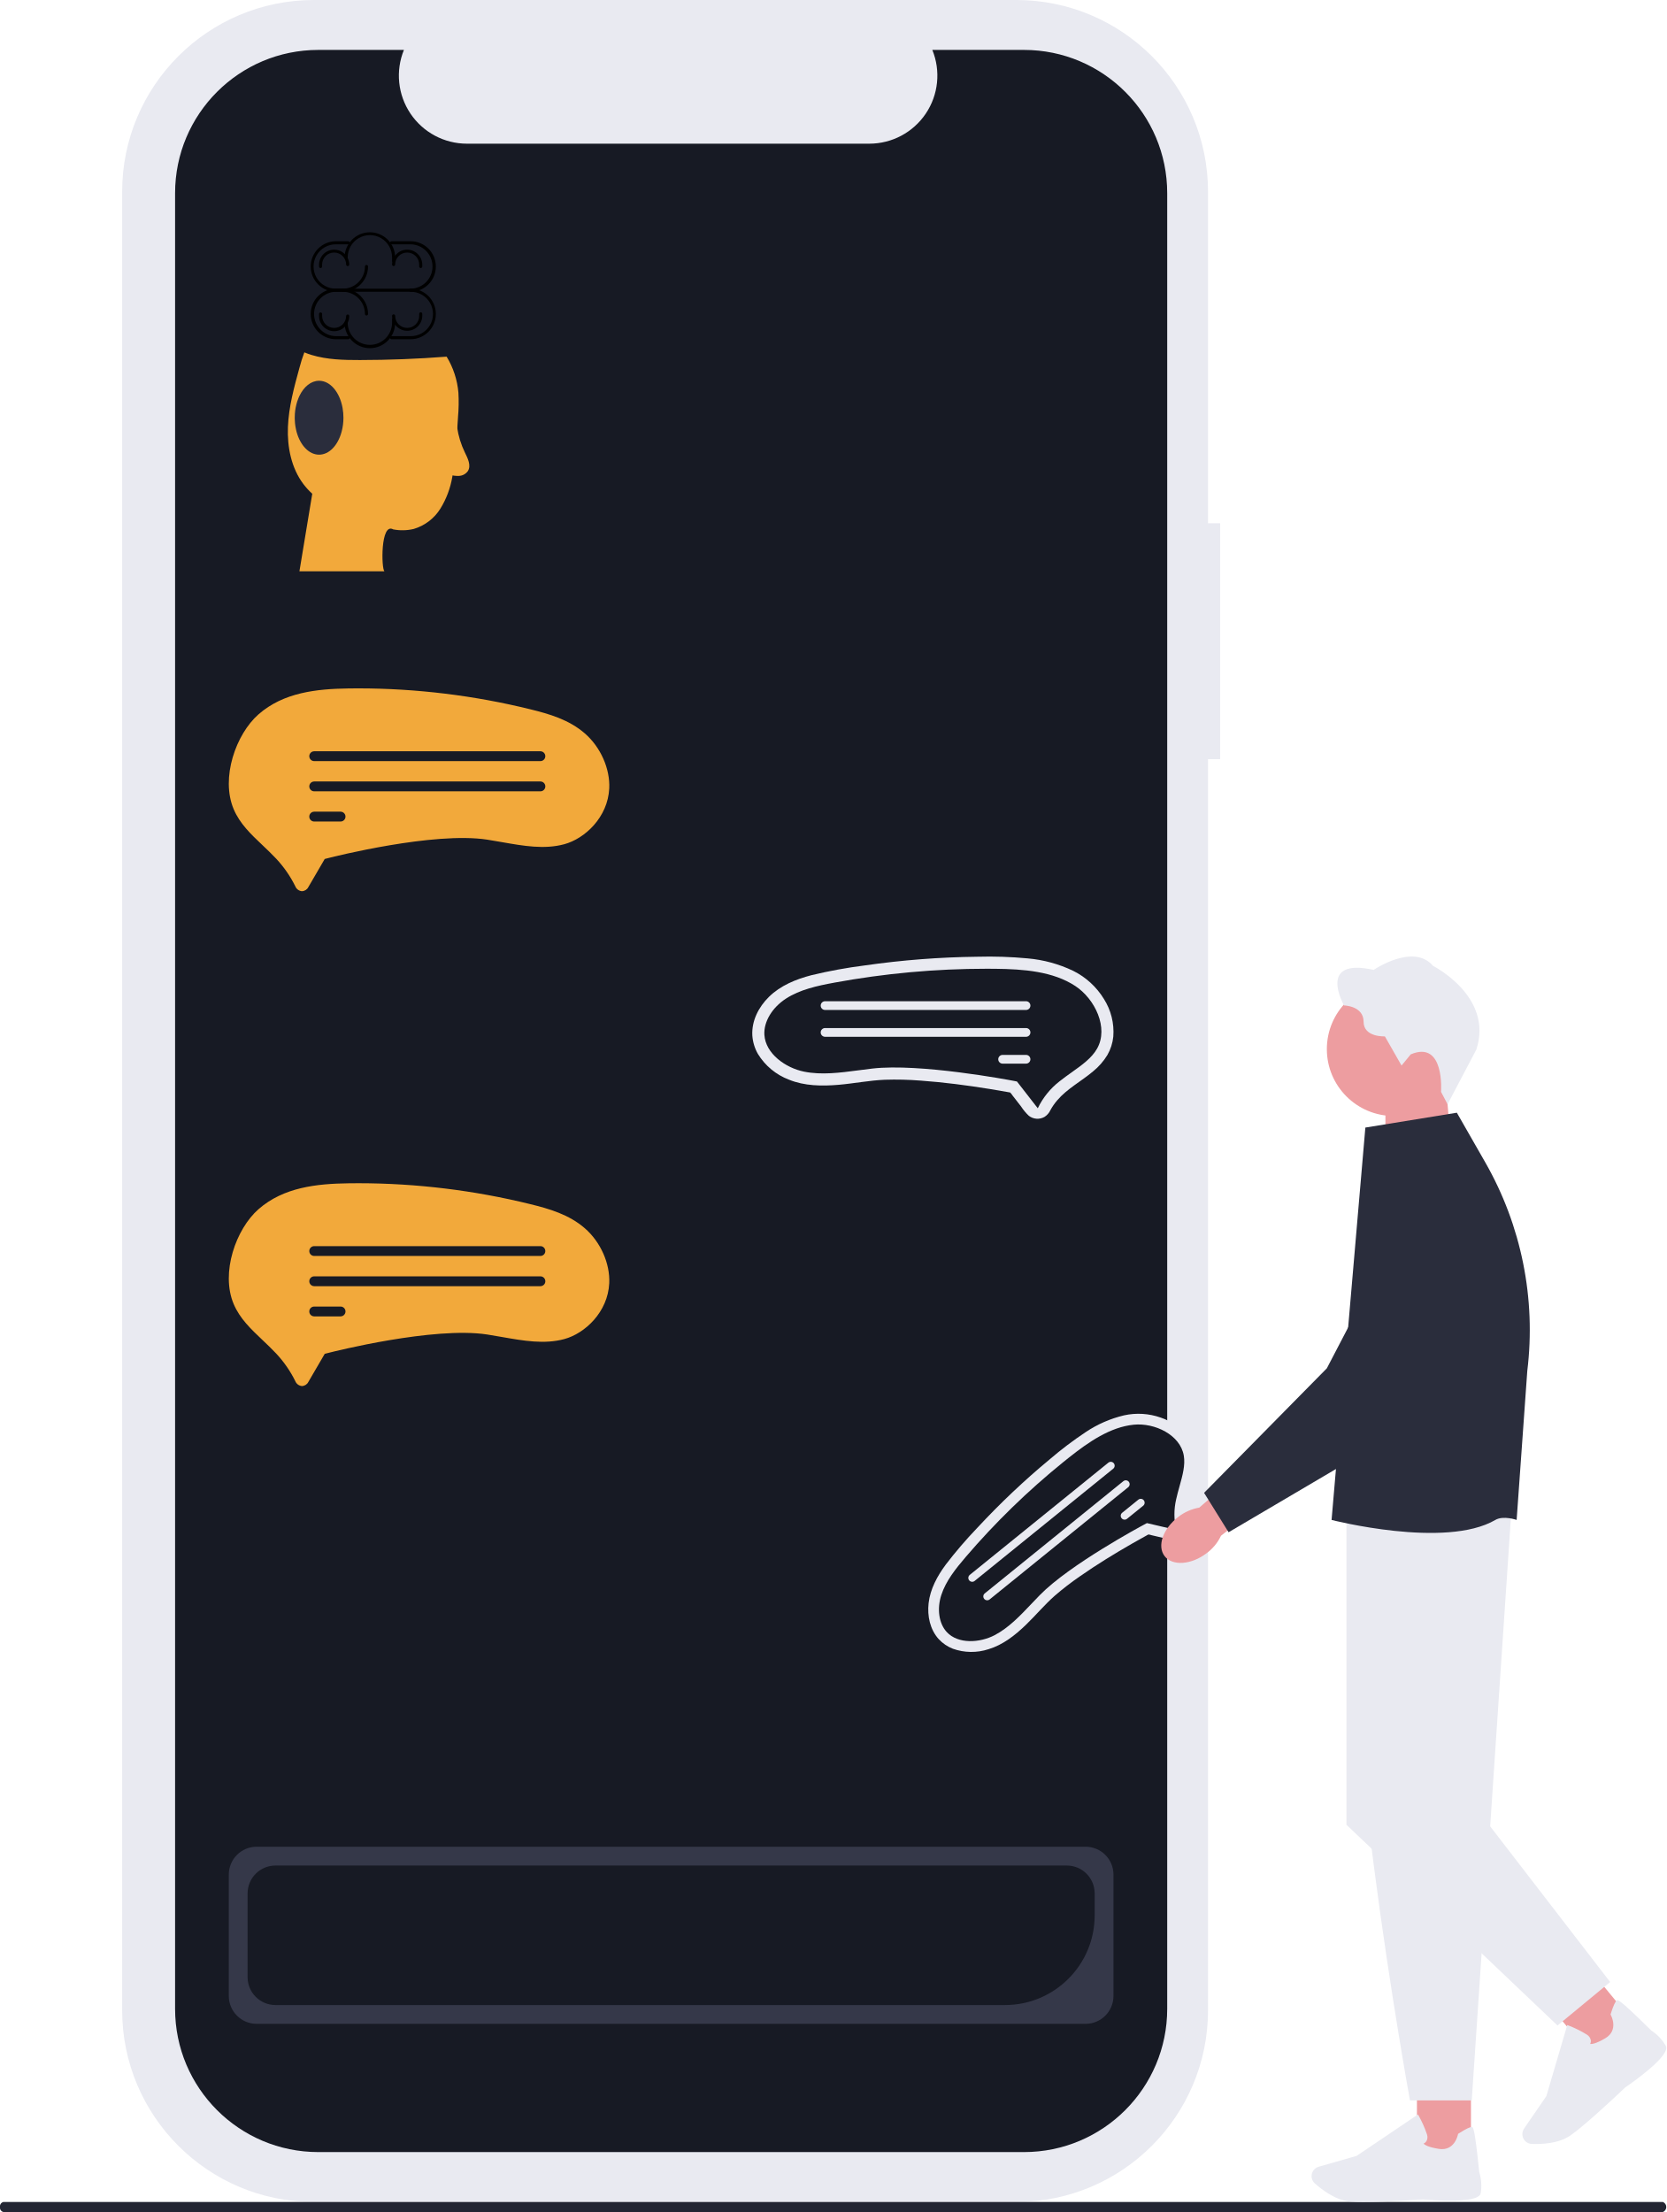
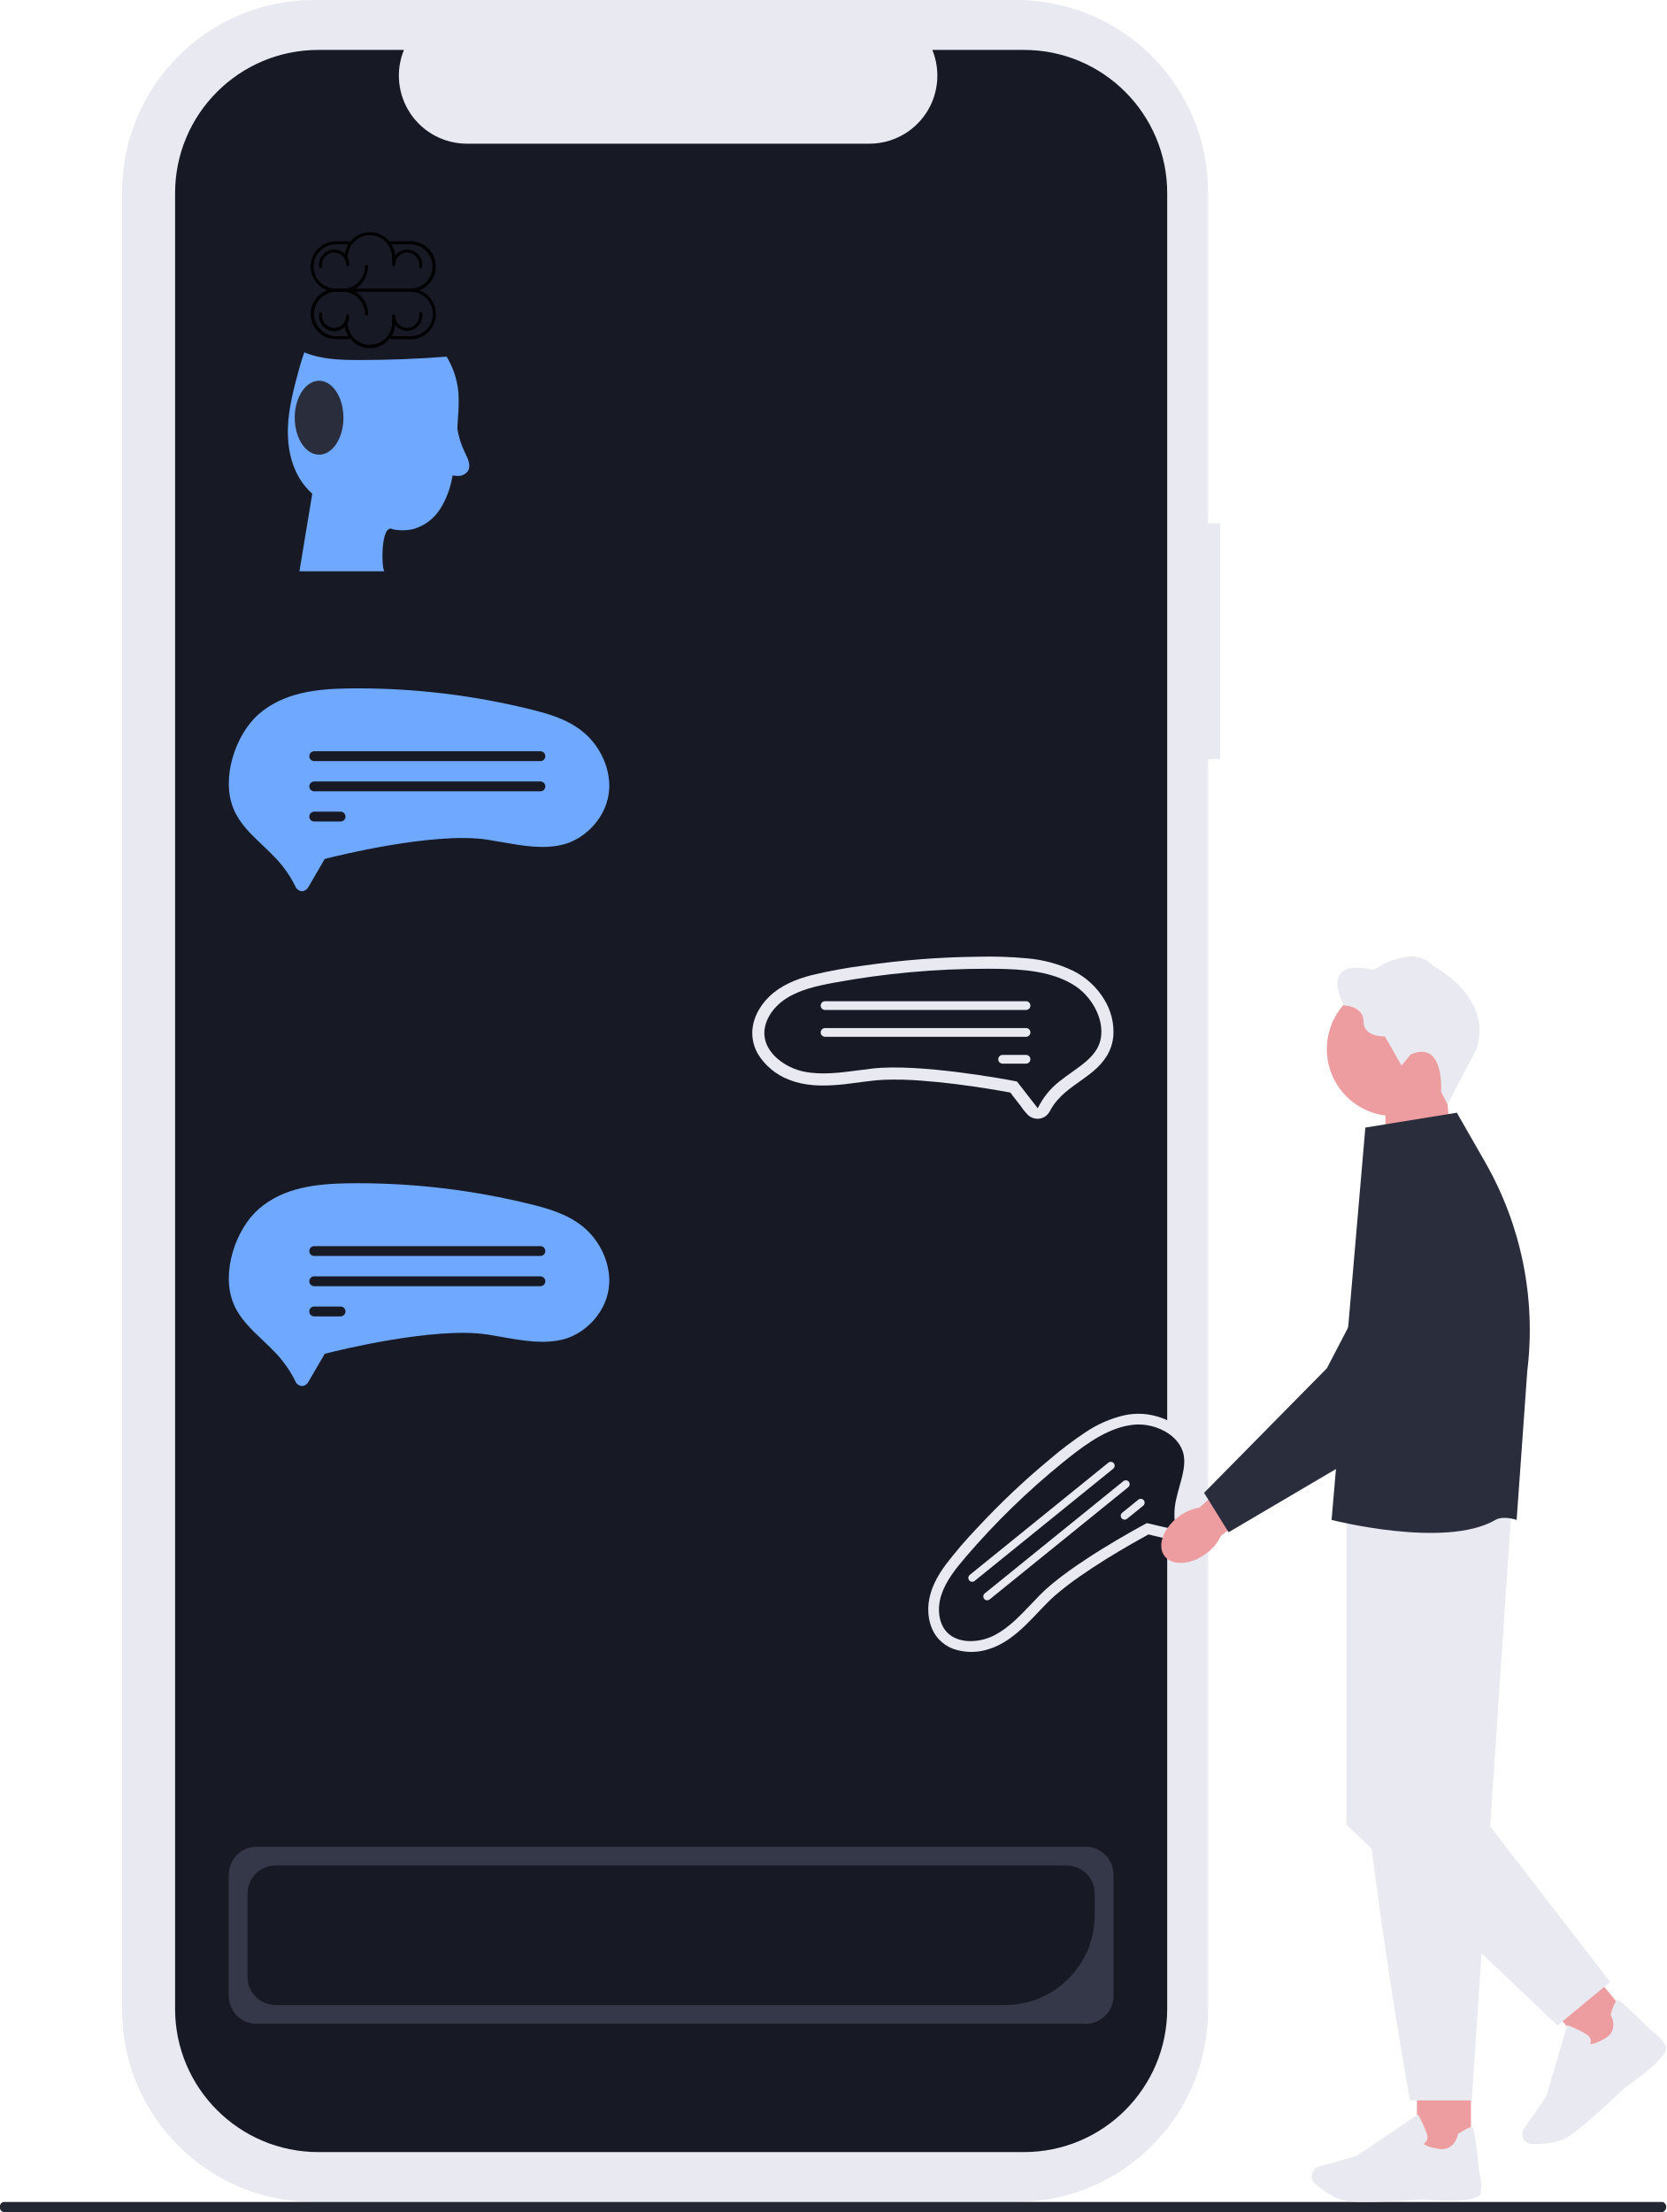
<svg xmlns="http://www.w3.org/2000/svg" width="602.621" height="800" viewBox="0 0 602.621 800">
  <g transform="translate(-790.238 -186)">
    <g transform="translate(834.413 186)">
      <path d="M663.457,268.441h-4.379V148.569A69.379,69.379,0,0,0,589.7,79.19H335.739a69.379,69.379,0,0,0-69.379,69.379V806.185a69.379,69.379,0,0,0,69.379,69.379H589.7a69.379,69.379,0,0,0,69.379-69.379V353.756h4.379Z" transform="translate(-266.36 -79.19)" fill="#E9EAF1" />
      <path d="M590.851,95.686H557.708a24.615,24.615,0,0,1-22.8,33.913h-145.5a24.615,24.615,0,0,1-22.8-33.913H335.661A51.812,51.812,0,0,0,283.849,147.5V804.152a51.811,51.811,0,0,0,51.81,51.811H590.844a51.812,51.812,0,0,0,51.812-51.812V147.5A51.811,51.811,0,0,0,590.85,95.686Z" transform="translate(-264.703 -77.633)" fill="#171A24" />
    </g>
    <g transform="translate(872.986 853.894)">
      <path d="M984.3,446.706H684.5a10.087,10.087,0,0,1-10.075-10.075V392.724A10.087,10.087,0,0,1,684.5,382.649H984.3a10.087,10.087,0,0,1,10.075,10.075V436.63A10.087,10.087,0,0,1,984.3,446.706Z" transform="translate(-674.429 -382.649)" fill="#353849" />
      <path d="M954.506,439.24H690.634a10.087,10.087,0,0,1-10.075-10.075V398.854a10.087,10.087,0,0,1,10.075-10.075h286.2a10.088,10.088,0,0,1,10.075,10.075v7.977a32.448,32.448,0,0,1-32.409,32.409Z" transform="translate(-673.762 -381.98)" fill="#171A24" />
    </g>
    <g transform="translate(872.987 434.961)">
      <g transform="translate(0 0)">
-         <path d="M535.553,251.045h-.12a2.858,2.858,0,0,1-2.335-1.771,41.6,41.6,0,0,0-6.907-9.978c-1.621-1.728-3.315-3.334-4.954-4.889-4.226-4.007-8.206-7.781-10.415-13-4.816-11.371.855-27.2,8.959-34.312,9.09-7.966,21.045-9.216,32.611-9.379q1.8-.026,3.608-.026h0a260.9,260.9,0,0,1,62.13,7.577c6.815,1.677,13.948,3.731,19.682,8.716,5.7,4.955,9.162,12.759,8.824,19.881-.494,10.4-8.758,18.167-16.285,20.2-7.174,1.934-14.626.627-22.514-.758-1.742-.3-3.542-.622-5.323-.9-19.354-2.983-55.712,6.208-57.25,6.6l-1.526.39-5.921,10.161a2.67,2.67,0,0,1-2.265,1.484Z" transform="translate(-509.05 -177.694)" fill="#F2A93B" />
+         <path d="M535.553,251.045h-.12a2.858,2.858,0,0,1-2.335-1.771,41.6,41.6,0,0,0-6.907-9.978c-1.621-1.728-3.315-3.334-4.954-4.889-4.226-4.007-8.206-7.781-10.415-13-4.816-11.371.855-27.2,8.959-34.312,9.09-7.966,21.045-9.216,32.611-9.379q1.8-.026,3.608-.026h0a260.9,260.9,0,0,1,62.13,7.577c6.815,1.677,13.948,3.731,19.682,8.716,5.7,4.955,9.162,12.759,8.824,19.881-.494,10.4-8.758,18.167-16.285,20.2-7.174,1.934-14.626.627-22.514-.758-1.742-.3-3.542-.622-5.323-.9-19.354-2.983-55.712,6.208-57.25,6.6l-1.526.39-5.921,10.161a2.67,2.67,0,0,1-2.265,1.484Z" transform="translate(-509.05 -177.694)" fill="#6FA8FF" />
        <path d="M665.31,214.745h-81.8a1.78,1.78,0,1,1,0-3.56h81.8a1.78,1.78,0,1,1,0,3.56Z" transform="translate(-552.623 -188.438)" fill="#171A24" />
        <path d="M665.308,242.024h-81.8a1.78,1.78,0,1,1,0-3.56h81.806a1.78,1.78,0,0,1,0,3.56Z" transform="translate(-552.619 -204.792)" fill="#171A24" />
        <path d="M593.041,269.3h-9.534a1.78,1.78,0,1,1,0-3.56h9.534a1.78,1.78,0,0,1,0,3.56Z" transform="translate(-552.623 -221.146)" fill="#171A24" />
      </g>
    </g>
    <path d="M15.179,489a1.615,1.615,0,0,0,1.2,1.814H616.589a1.967,1.967,0,0,0,0-3.627H16.382a1.615,1.615,0,0,0-1.2,1.814Z" transform="translate(775.064 495.186)" fill="#232633" />
    <g transform="translate(1113.775 531.945)">
      <g transform="translate(0 154.248)">
        <g transform="translate(0 72.95) rotate(-39)">
          <path d="M.021,25.354a13.852,13.852,0,0,0,1.791,5.9A19.984,19.984,0,0,0,11.745,39.5c5.022,2.056,10.625,2.119,15.958,1.661,4.953-.426,9.854-1.413,14.824-1.62a103.29,103.29,0,0,1,11.526.275c7.438.528,14.845,1.507,22.2,2.695q2.99.476,5.967,1.024a2.952,2.952,0,0,1,.554.1c.036.015.094,0,.127.024.06.038-.243-.1-.059.056a5.5,5.5,0,0,1,.68.875l2.718,3.5A16.527,16.527,0,0,0,88.754,51.1a4.545,4.545,0,0,0,5.031.351,5.028,5.028,0,0,0,1.871-2.126,18.344,18.344,0,0,1,2.225-3.212c3.234-3.772,7.728-6.092,11.486-9.267a20.46,20.46,0,0,0,4.594-5.251,14.85,14.85,0,0,0,1.9-5.9,19.724,19.724,0,0,0-3.021-12.109A24.189,24.189,0,0,0,103.018,4.6,42.389,42.389,0,0,0,88.389.587,132.544,132.544,0,0,0,72.229.052q-9.063.1-18.092.8T36.124,2.838A157.179,157.179,0,0,0,18.96,5.983C14,7.272,9.049,9.288,5.343,12.941,2.046,16.2-.246,20.641.021,25.354Z" transform="translate(0 0)" fill="#E9EAF1" />
          <path d="M22.362,4.477C17,5.465,11.4,6.676,6.9,9.606,2.457,12.505-.246,17.063.018,21.217.4,27.285,6.854,31.824,12.729,33.012c5.628,1.138,11.491.368,17.7-.45,1.377-.181,2.794-.368,4.2-.53,15.279-1.766,43.967,3.673,45.181,3.906l1.261.243,6.678,8.594a24.22,24.22,0,0,1,6.966-8.637c1.285-1.026,2.625-1.98,3.921-2.9,3.307-2.349,6.431-4.573,8.155-7.626,3.755-6.646-.682-15.915-7.012-20.075C92.649.847,83.247.113,74.153.015Q72.732,0,71.309,0A270.167,270.167,0,0,0,22.429,4.463Z" transform="translate(3.877 3.921)" fill="#171A24" />
          <path d="M0,1.4A1.4,1.4,0,0,1,1.4,0h64.49a1.4,1.4,0,1,1,0,2.806H1.4A1.4,1.4,0,0,1,0,1.4Z" transform="translate(21.964 14.339)" fill="#E9EAF1" />
          <path d="M0,1.4A1.4,1.4,0,0,1,1.4,0H65.894a1.4,1.4,0,0,1,0,2.806H1.4A1.4,1.4,0,0,1,0,1.4Z" transform="translate(21.964 22.952)" fill="#E9EAF1" />
          <path d="M0,1.4A1.4,1.4,0,0,1,1.4,0H8.917a1.4,1.4,0,1,1,0,2.806H1.4A1.4,1.4,0,0,1,0,1.4Z" transform="translate(78.938 31.564)" fill="#E9EAF1" />
        </g>
      </g>
      <g transform="translate(96.435 0)">
        <path d="M363.4,104.545l-24.278,7.977V77.59h22.02Z" transform="translate(-258.049 -29.59)" fill="#ed9da0" />
        <ellipse cx="24.184" cy="24.184" rx="24.184" ry="24.184" transform="translate(59.892 9.299)" fill="#ed9da0" />
        <path d="M347.031,61.521l-3.331,4.05-6.027-10.552s-7.7.405-7.7-5.318-7.063-5.869-7.063-5.869-10-17.457,10.711-12.857c0,0,14.359-9.844,21.506-1.427,0,0,21.9,11.029,15.628,30.23L360.348,79.567l-2.36-4.479S359.414,56.277,347.031,61.521Z" transform="translate(-256.797 -26.145)" fill="#E9EAF1" />
        <rect width="19.537" height="27.72" transform="translate(92.473 405.935)" fill="#ed9da0" />
        <path d="M329.619,506.637c-2.053,0-3.882-.047-5.265-.177-5.184-.475-10.142-4.31-12.637-6.55a3.537,3.537,0,0,1-.9-3.993h0a3.509,3.509,0,0,1,2.286-2.025l13.716-3.919,22.206-14.986.252.448a39.569,39.569,0,0,1,3,6.746,3,3,0,0,1-.215,2.5,2.389,2.389,0,0,1-1.026.859c.405.42,1.661,1.278,5.542,1.894,5.664.9,6.858-4.973,6.9-5.216l.037-.2.168-.112c2.7-1.735,4.357-2.528,4.927-2.36.355.1.952.289,2.566,16.272a16.432,16.432,0,0,1,.522,7.7c-.83,3.826-17.55,2.511-20.9,2.211-.093.01-12.615.9-21.189.9h0Z" transform="translate(-256.178 -56.206)" fill="#E9EAF1" />
        <rect width="19.539" height="27.723" transform="translate(138.343 376.827) rotate(-39.564)" fill="#ed9da0" />
        <path d="M413.657,476.454c-1.586,1.307-3.023,2.435-4.161,3.219-4.3,2.939-10.562,3.145-13.9,3a3.548,3.548,0,0,1-3.24-2.511h0a3.54,3.54,0,0,1,.467-3.023l8.07-11.766,7.558-25.7.476.186a39.7,39.7,0,0,1,6.616,3.284,3.008,3.008,0,0,1,1.427,2.062,2.381,2.381,0,0,1-.243,1.325c.578.066,2.09-.075,5.477-2.071,4.936-2.911,2.118-8.2,1.987-8.424l-.093-.177.056-.186c.972-3.06,1.745-4.721,2.295-4.954.345-.149.915-.392,12.344,10.907a16.282,16.282,0,0,1,5.309,5.6c1.8,3.483-11.924,13.127-14.695,15.021-.066.066-9.144,8.733-15.75,14.2h0Z" transform="translate(-261.611 -53.24)" fill="#E9EAF1" />
        <path d="M329.583,239.734c9.317-55.383,56.237-11.494,56.237-11.494L370.929,449.767H348.592s-28.306-154.652-19-210.034Z" transform="translate(-258.639 -36.07)" fill="#E9EAF1" />
        <path d="M331.957,245.792l-6.829-5.9V355.421l76.331,72.6L420.494,412.3l-44.478-57.708Z" transform="translate(-258.144 -41.417)" fill="#E9EAF1" />
        <path d="M330.7,92.055,363.79,86.68l10.282,17.97a122.045,122.045,0,0,1,15.19,75.425l-3.848,53.884s-4.795-1.7-7.7,0c-18.054,10.574-59.232,0-59.232,0L330.7,92.055Z" transform="translate(-256.883 -30.199)" fill="#2A2D3C" />
        <path d="M258.421,241.733c-5.561,4.208-7.791,10.562-4.983,14.2s9.6,3.182,15.161-1.026a16.753,16.753,0,0,0,5.243-6.354l23.329-18.12-9.166-11.084-22.029,19.043a17.158,17.158,0,0,0-7.576,3.341h.019Z" transform="translate(-252.225 -39.085)" fill="#ed9da0" />
        <path d="M268.826,226.374l44.413-45.055,26.525-50.878A20.2,20.2,0,1,1,374.276,151.3l-38.153,54.862-.056.081L277.7,240.619l-8.863-14.257h-.01Z" transform="translate(-253.346 -32.402)" fill="#2A2D3C" />
      </g>
    </g>
    <g transform="translate(872.987 613.932)">
      <g transform="translate(0 0)">
-         <path d="M535.553,251.045h-.12a2.858,2.858,0,0,1-2.335-1.771,41.6,41.6,0,0,0-6.907-9.978c-1.621-1.728-3.315-3.334-4.954-4.889-4.226-4.007-8.206-7.781-10.415-13-4.816-11.371.855-27.2,8.959-34.312,9.09-7.966,21.045-9.216,32.611-9.379q1.8-.026,3.608-.026h0a260.9,260.9,0,0,1,62.13,7.577c6.815,1.677,13.948,3.731,19.682,8.716,5.7,4.955,9.162,12.759,8.824,19.881-.494,10.4-8.758,18.167-16.285,20.2-7.174,1.934-14.626.627-22.514-.758-1.742-.3-3.542-.622-5.323-.9-19.354-2.983-55.712,6.208-57.25,6.6l-1.526.39-5.921,10.161a2.67,2.67,0,0,1-2.265,1.484Z" transform="translate(-509.05 -177.694)" fill="#F2A93B" />
+         <path d="M535.553,251.045h-.12a2.858,2.858,0,0,1-2.335-1.771,41.6,41.6,0,0,0-6.907-9.978c-1.621-1.728-3.315-3.334-4.954-4.889-4.226-4.007-8.206-7.781-10.415-13-4.816-11.371.855-27.2,8.959-34.312,9.09-7.966,21.045-9.216,32.611-9.379q1.8-.026,3.608-.026h0a260.9,260.9,0,0,1,62.13,7.577c6.815,1.677,13.948,3.731,19.682,8.716,5.7,4.955,9.162,12.759,8.824,19.881-.494,10.4-8.758,18.167-16.285,20.2-7.174,1.934-14.626.627-22.514-.758-1.742-.3-3.542-.622-5.323-.9-19.354-2.983-55.712,6.208-57.25,6.6l-1.526.39-5.921,10.161a2.67,2.67,0,0,1-2.265,1.484Z" transform="translate(-509.05 -177.694)" fill="#6FA8FF" />
        <path d="M665.31,214.745h-81.8a1.78,1.78,0,1,1,0-3.56h81.8a1.78,1.78,0,1,1,0,3.56Z" transform="translate(-552.623 -188.438)" fill="#171A24" />
        <path d="M665.308,242.024h-81.8a1.78,1.78,0,1,1,0-3.56h81.806a1.78,1.78,0,0,1,0,3.56Z" transform="translate(-552.619 -204.792)" fill="#171A24" />
        <path d="M593.041,269.3h-9.534a1.78,1.78,0,1,1,0-3.56h9.534a1.78,1.78,0,0,1,0,3.56Z" transform="translate(-552.623 -221.146)" fill="#171A24" />
      </g>
    </g>
    <g transform="translate(1062.295 531.945)">
      <path d="M650,256.756a15.611,15.611,0,0,0,2.019,6.654A22.522,22.522,0,0,0,663.21,272.7c5.66,2.317,11.975,2.388,17.985,1.871,5.582-.48,11.106-1.592,16.706-1.826a116.42,116.42,0,0,1,12.99.309c8.382.6,16.73,1.7,25.025,3.037q3.37.537,6.725,1.154a3.332,3.332,0,0,1,.624.116c.04.016.106,0,.143.027.068.043-.274-.108-.067.063a6.2,6.2,0,0,1,.766.986l3.063,3.942a18.631,18.631,0,0,0,2.83,3.4,5.123,5.123,0,0,0,5.67.4,5.667,5.667,0,0,0,2.109-2.4,20.672,20.672,0,0,1,2.508-3.62c3.644-4.251,8.709-6.866,12.945-10.444a23.059,23.059,0,0,0,5.177-5.918,16.734,16.734,0,0,0,2.139-6.646,22.229,22.229,0,0,0-3.405-13.647,27.261,27.261,0,0,0-11.066-10.133,47.774,47.774,0,0,0-16.487-4.518,149.38,149.38,0,0,0-18.213-.6q-10.214.114-20.39.9t-20.3,2.242a177.144,177.144,0,0,0-19.345,3.544c-5.592,1.453-11.169,3.726-15.346,7.842C652.28,246.437,649.7,251.445,650,256.756Z" transform="translate(-649.974 -228.182)" fill="#E9EAF1" />
      <path d="M686.087,244.212c-6.037,1.114-12.356,2.478-17.422,5.781-5.01,3.267-8.056,8.4-7.76,13.086.433,6.839,7.7,11.954,14.326,13.293,6.343,1.283,12.951.414,19.945-.507,1.552-.2,3.149-.414,4.733-.6,17.219-1.99,49.551,4.14,50.92,4.4l1.421.274,7.526,9.685a27.3,27.3,0,0,1,7.851-9.734c1.448-1.157,2.959-2.231,4.419-3.271,3.727-2.647,7.248-5.154,9.191-8.594,4.231-7.49-.769-17.936-7.9-22.625-8.034-5.283-18.63-6.111-28.879-6.221q-1.6-.017-3.2-.017a304.483,304.483,0,0,0-55.089,5.03Z" transform="translate(-656.516 -234.747)" fill="#171A24" />
      <path d="M711.786,270.065a1.581,1.581,0,0,1,1.579-1.583h72.681a1.581,1.581,0,0,1,0,3.162H713.365A1.581,1.581,0,0,1,711.786,270.065Z" transform="translate(-687.032 -252.322)" fill="#E9EAF1" />
      <path d="M711.786,294.3a1.581,1.581,0,0,1,1.579-1.583h72.684a1.581,1.581,0,0,1,0,3.162H713.365A1.581,1.581,0,0,1,711.786,294.3Z" transform="translate(-687.032 -266.852)" fill="#E9EAF1" />
      <path d="M872.12,318.539a1.581,1.581,0,0,1,1.579-1.583h8.47a1.581,1.581,0,1,1,0,3.162H873.7a1.581,1.581,0,0,1-1.579-1.579Z" transform="translate(-783.156 -281.383)" fill="#E9EAF1" />
    </g>
    <g transform="translate(894.342 270.01)">
-       <path d="M882.32,447.773q-.235,3.513-.469,7.019a112.689,112.689,0,0,1-1.6,14.6,31.954,31.954,0,0,1-4.325,11.481,17.073,17.073,0,0,1-9.6,7.312,17.6,17.6,0,0,1-7.45.163c-4.651-2.642-4.29,14.486-3.157,15.145H824.97l4.638-28.034a25.822,25.822,0,0,1-3.2-3.49c-4.377-5.812-5.883-13.386-5.6-20.652s2.231-14.364,4.156-21.377a54.969,54.969,0,0,1,1.775-5.616c.855.353,1.722.672,2.6.939,5.63,1.708,11.611,1.847,17.495,1.839q15.705-.01,31.371-1.227a30.1,30.1,0,0,1,4.26,13.008,60.393,60.393,0,0,1-.15,8.891Z" transform="translate(-820.781 -380.898)" fill="#F2A93B" />
-       <path d="M913.2,451.1a31.012,31.012,0,0,0,2.7,18.75c1.049,2.138,2.351,4.716,1.071,6.726a4.143,4.143,0,0,1-3.12,1.729,10.159,10.159,0,0,1-3.642-.472" transform="translate(-851.873 -390.207)" fill="#F2A93B" />
+       <path d="M882.32,447.773q-.235,3.513-.469,7.019a112.689,112.689,0,0,1-1.6,14.6,31.954,31.954,0,0,1-4.325,11.481,17.073,17.073,0,0,1-9.6,7.312,17.6,17.6,0,0,1-7.45.163c-4.651-2.642-4.29,14.486-3.157,15.145H824.97l4.638-28.034a25.822,25.822,0,0,1-3.2-3.49c-4.377-5.812-5.883-13.386-5.6-20.652s2.231-14.364,4.156-21.377a54.969,54.969,0,0,1,1.775-5.616c.855.353,1.722.672,2.6.939,5.63,1.708,11.611,1.847,17.495,1.839q15.705-.01,31.371-1.227a30.1,30.1,0,0,1,4.26,13.008,60.393,60.393,0,0,1-.15,8.891Z" transform="translate(-820.781 -380.898)" fill="#6FA8FF" />
+       <path d="M913.2,451.1a31.012,31.012,0,0,0,2.7,18.75c1.049,2.138,2.351,4.716,1.071,6.726a4.143,4.143,0,0,1-3.12,1.729,10.159,10.159,0,0,1-3.642-.472" transform="translate(-851.873 -390.207)" fill="#6FA8FF" />
      <path d="M842.209,453.427a19.342,19.342,0,0,1-.646,5.016v.007c-.007.033-.019.065-.026.1-1.318,4.847-4.462,8.251-8.135,8.251-3.653,0-6.784-3.379-8.122-8.186-.091-.336-.168-.666-.242-1.007-.092-.385-.163-.782-.222-1.194-.052-.327-.092-.659-.124-1-.045-.469-.078-.939-.084-1.427v-.007c-.012-.183-.012-.365-.012-.548v-.163l.007-.007a19.117,19.117,0,0,1,.163-2.472c.045-.346.1-.678.163-1.007.078-.405.163-.8.268-1.194.084-.346.183-.678.287-1.007.144-.443.3-.874.476-1.285.111-.268.228-.528.346-.782,1.6-3.3,4.188-5.447,7.1-5.447,4.025,0,7.417,4.1,8.468,9.7.013.084.033.168.039.252v.007A19.3,19.3,0,0,1,842.209,453.427Z" transform="translate(-822.107 -386.37)" fill="#2A2D3C" />
      <g transform="translate(53.517 0) rotate(90)">
        <path d="M9.137,20.725A9.137,9.137,0,0,1,0,11.586V9.136A9.137,9.137,0,0,1,9.136,0a.556.556,0,0,1,0,1.112A8.026,8.026,0,0,0,1.112,9.137v2.45a8.026,8.026,0,0,0,16.051,0V7.175a.556.556,0,0,1,1.112,0v4.412a9.138,9.138,0,0,1-9.141,9.139Z" transform="translate(20.399 24.519)" />
        <path d="M9.136,20.725A9.137,9.137,0,0,1,0,11.589V7.175a.556.556,0,0,1,1.112,0v4.412a8.026,8.026,0,1,0,16.051,0V9.136A8.025,8.025,0,0,0,9.137,1.112.556.556,0,0,1,9.136,0a9.137,9.137,0,0,1,9.136,9.134v2.451a9.138,9.138,0,0,1-9.139,9.139Z" transform="translate(3.238 24.519)" />
        <path d="M17.719,16.558A.556.556,0,0,1,17.163,16V9.137a8.026,8.026,0,1,0-16.051,0A.556.556,0,1,1,0,9.137a9.137,9.137,0,1,1,18.274,0V16a.556.556,0,0,1-.554.556Z" transform="translate(20.399)" />
        <path d="M17.719,34.21a.556.556,0,0,1-.556-.556V9.137a8.026,8.026,0,0,0-16.051,0V16A.556.556,0,1,1,0,16V9.137a9.137,9.137,0,1,1,18.274,0V33.65a.556.556,0,0,1-.554.561Z" transform="translate(3.237)" />
        <g transform="translate(28.976 4.903)">
          <path d="M1.782,18.275a.556.556,0,1,1,0-1.112,8.026,8.026,0,0,0,0-16.051H.556A.556.556,0,1,1,.556,0H1.782a9.137,9.137,0,1,1,0,18.274Z" transform="translate(2.016 9.807)" />
          <path d="M1.257,10.919a.556.556,0,1,1,0-1.112,4.348,4.348,0,1,0,0-8.7h-.7A.556.556,0,1,1,.556,0h.7a5.46,5.46,0,0,1,0,10.919Z" transform="translate(0 0)" />
          <path d="M1.257,10.919h-.7a.556.556,0,1,1,0-1.112h.7a4.348,4.348,0,1,0,0-8.7A.556.556,0,0,1,1.257,0a5.46,5.46,0,1,1,0,10.919Z" transform="translate(0.005 26.412)" />
        </g>
        <g transform="translate(0 4.904)">
          <path d="M9.137,18.274A9.137,9.137,0,1,1,9.137,0h1.226a.556.556,0,1,1,0,1.112H9.137a8.026,8.026,0,1,0,0,16.051.556.556,0,0,1,0,1.112Z" transform="translate(0 9.806)" />
          <path d="M5.46,10.919A5.46,5.46,0,0,1,5.46,0h.7a.556.556,0,1,1,0,1.112h-.7a4.348,4.348,0,1,0,0,8.7.556.556,0,0,1,0,1.111Z" transform="translate(6.212)" />
          <path d="M6.16,10.919h-.7A5.46,5.46,0,0,1,5.46,0a.556.556,0,1,1,0,1.112,4.348,4.348,0,1,0,0,8.7h.7a.556.556,0,1,1,0,1.112Z" transform="translate(6.214 26.412)" />
        </g>
      </g>
    </g>
  </g>
</svg>
